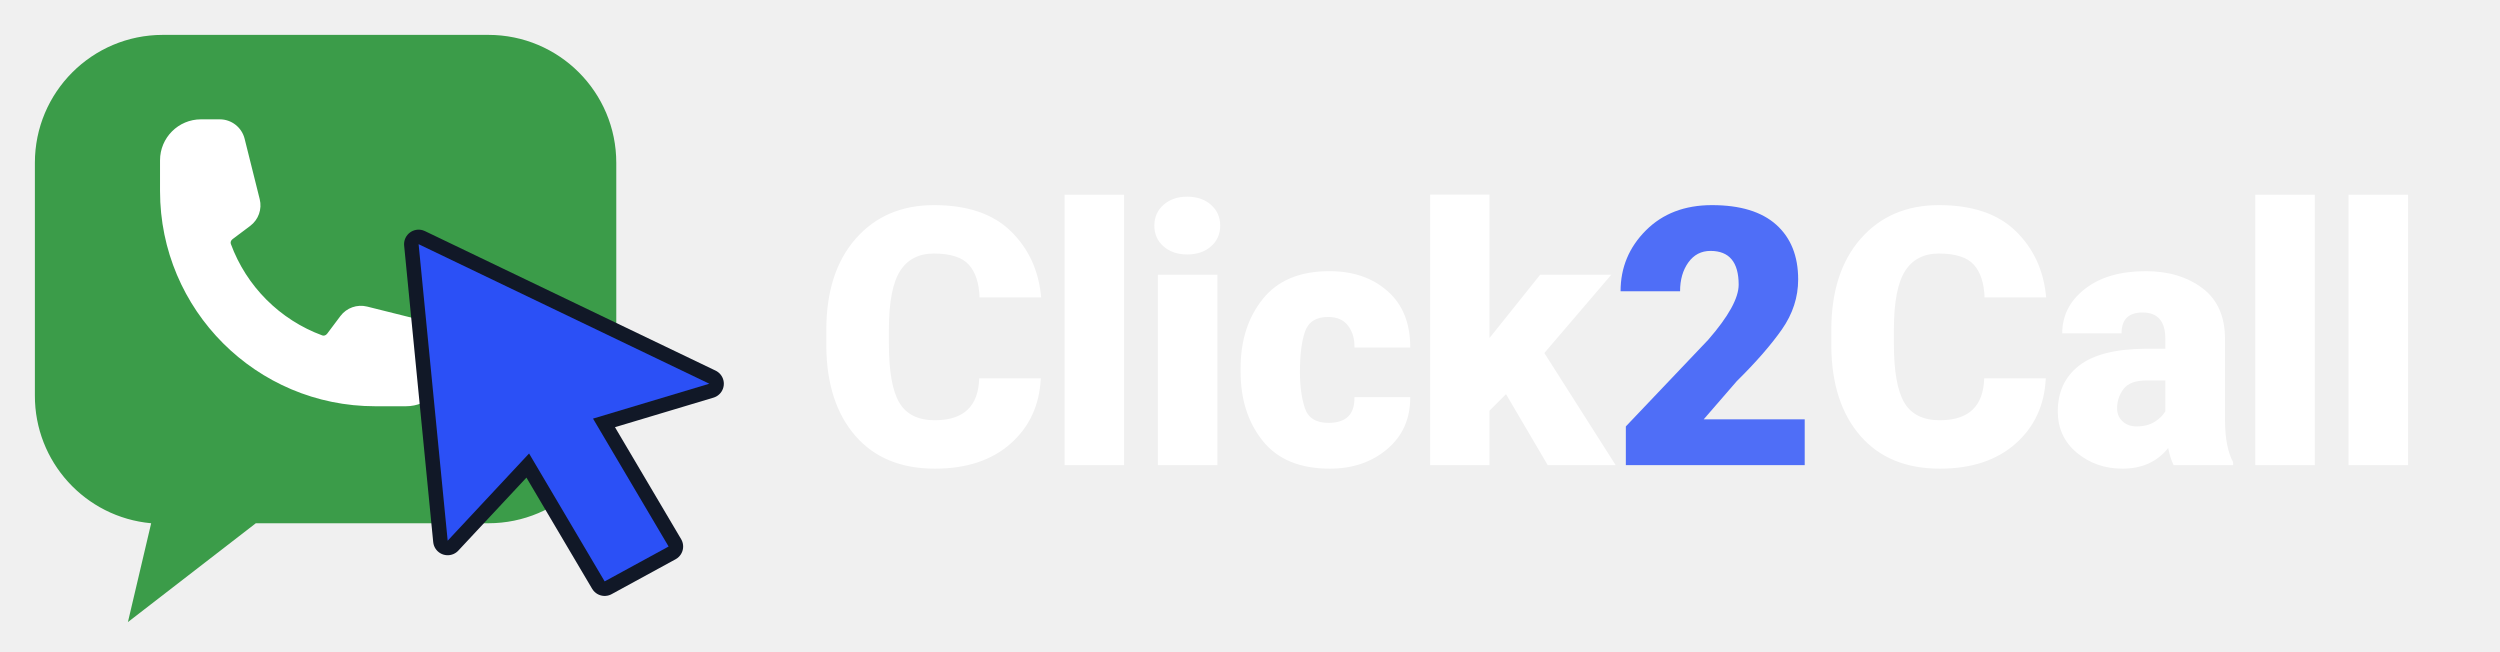
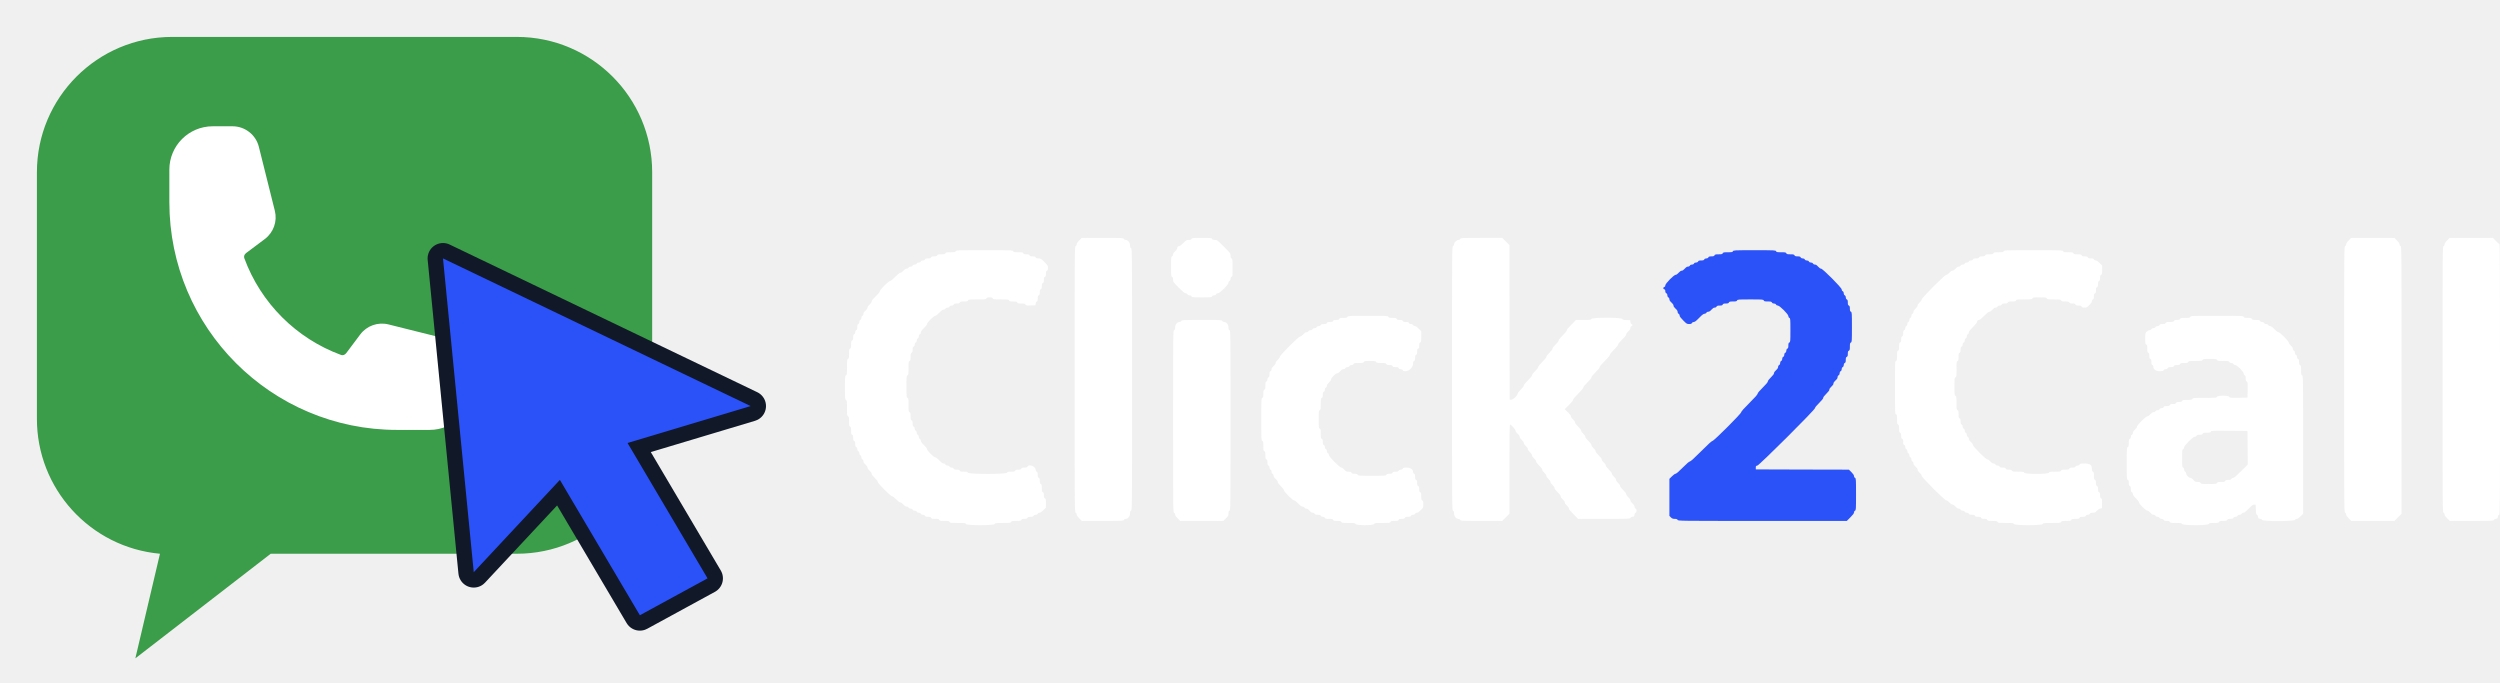
- <svg xmlns="http://www.w3.org/2000/svg" viewBox="0 0 430 112" role="img" aria-label="Click2Call">
-   <path d="M28 6h56a22 22 0 0 1 22 22v40a22 22 0 0 1-22 22H44l-22 17 4-17a22 22 0 0 1-20-22V28A22 22 0 0 1 28 6z" fill="#3B9C49" />
-   <g transform="translate(24 17) scale(2.35)" fill="#fff">
-     <path d="M1.5 4.5a3 3 0 013-3h1.372c.86 0 1.61.586 1.819 1.42l1.105 4.423a1.875 1.875 0 01-.694 1.955l-1.293.97c-.135.101-.164.249-.126.352a11.285 11.285 0 006.697 6.697c.103.038.25.009.352-.126l.97-1.293a1.875 1.875 0 011.955-.694l4.423 1.105c.834.209 1.42.959 1.42 1.82V19.5a3 3 0 01-3 3h-2.25C8.552 22.5 1.5 15.448 1.5 6.75V4.5z" />
+ <svg xmlns="http://www.w3.org/2000/svg" viewBox="0 0 1219 333" role="img" aria-labelledby="t">
+   <g transform="scale(3)">
+     <path d="M28 6h56a22 22 0 0 1 22 22v40a22 22 0 0 1-22 22H44l-22 17 4-17a22 22 0 0 1-20-22V28A22 22 0 0 1 28 6z" fill="#3B9C49" />
+     <g transform="translate(24 17) scale(2.35)" fill="#fff">
+       <path d="M1.5 4.5a3 3 0 013-3h1.372c.86 0 1.61.586 1.819 1.42l1.105 4.423a1.875 1.875 0 01-.694 1.955l-1.293.97c-.135.101-.164.249-.126.352a11.285 11.285 0 006.697 6.697c.103.038.25.009.352-.126l.97-1.293a1.875 1.875 0 011.955-.694l4.423 1.105c.834.209 1.42.959 1.42 1.82V19.5a3 3 0 01-3 3h-2.25C8.552 22.5 1.5 15.448 1.5 6.75V4.5z" />
+     </g>
+     <path d="M72 42l50 24-20 6 13 22-11 6-13-22-14 15z" fill="#2B51F8" stroke="#111827" stroke-width="5" stroke-linejoin="round" paint-order="stroke" />
  </g>
-   <path d="M72 42l50 24-20 6 13 22-11 6-13-22-14 15z" fill="#2B50F6" stroke="#111827" stroke-width="5" stroke-linejoin="round" paint-order="stroke" />
-   <text x="140" y="80" font-family="ui-sans-serif,system-ui,-apple-system,'Segoe UI',Roboto,Helvetica,Arial,sans-serif" font-size="62" font-weight="800" letter-spacing="-1" fill="#fff">Click<tspan fill="#4F6EF7">2</tspan>Call</text>
+   <g transform="scale(0.25)">
+     <g transform="translate(0,1332) scale(0.1,-0.1)" fill="#2b51f8">
+       <path d="M33800 8420 c-9 -18 -21 -20 -100 -20 -79 0 -91 -2 -100 -20 -9 -17 -21 -20 -80 -20 -59 0 -71 -3 -80 -20 -8 -16 -21 -20 -60 -20 -39 0 -52 -4 -60 -20 -7 -13 -21 -20 -40 -20 -19 0 -33 -7 -40 -20 -8 -16 -21 -20 -60 -20 -39 0 -52 -4 -60 -20 -7 -13 -21 -20 -40 -20 -19 0 -33 -7 -40 -20 -7 -13 -21 -20 -40 -20 -19 0 -33 -7 -40 -20 -7 -12 -21 -20 -38 -20 -19 0 -37 -12 -62 -40 -23 -26 -44 -40 -60 -40 -16 0 -37 -14 -60 -40 -21 -24 -44 -40 -58 -40 -34 0 -202 -171 -202 -206 0 -17 -6 -28 -20 -31 -11 -3 -20 -13 -20 -23 0 -10 9 -20 20 -23 15 -4 20 -14 20 -36 0 -20 7 -34 20 -41 13 -7 20 -21 20 -40 0 -19 7 -33 20 -40 12 -7 20 -21 20 -38 0 -19 12 -37 40 -62 26 -23 40 -44 40 -60 0 -16 14 -37 40 -60 28 -25 40 -43 40 -62 0 -17 8 -31 20 -38 12 -6 20 -21 20 -36 0 -17 21 -45 70 -94 65 -66 72 -70 114 -70 35 0 48 5 56 20 6 12 21 20 36 20 19 0 47 21 104 80 57 59 85 80 104 80 15 0 30 8 36 20 7 12 21 20 38 20 19 0 37 12 62 40 25 28 43 40 62 40 17 0 31 8 38 20 8 16 21 20 60 20 39 0 52 4 60 20 8 16 21 20 60 20 39 0 52 4 60 20 9 17 21 20 80 20 59 0 71 3 80 20 10 19 21 20 260 20 239 0 250 -1 260 -20 9 -17 21 -20 80 -20 59 0 71 -3 80 -20 7 -13 21 -20 40 -20 19 0 33 -7 40 -20 6 -12 21 -20 36 -20 35 0 204 -169 204 -204 0 -15 8 -30 20 -36 19 -10 20 -21 20 -240 0 -219 -1 -230 -20 -240 -16 -8 -20 -21 -20 -60 0 -39 -4 -52 -20 -60 -13 -7 -20 -21 -20 -40 0 -19 -7 -33 -20 -40 -13 -7 -20 -21 -20 -40 0 -19 -7 -33 -20 -40 -13 -7 -20 -21 -20 -40 0 -19 -7 -33 -20 -40 -13 -7 -20 -21 -20 -40 0 -19 -7 -33 -20 -40 -12 -7 -20 -21 -20 -38 0 -19 -12 -37 -40 -62 -25 -22 -40 -44 -40 -59 0 -15 -20 -43 -60 -81 -37 -36 -60 -66 -60 -80 0 -14 -34 -55 -100 -120 -64 -63 -100 -106 -100 -120 0 -14 -54 -75 -160 -180 -103 -103 -160 -166 -160 -180 0 -28 -532 -560 -560 -560 -14 0 -91 -70 -220 -200 -132 -133 -206 -200 -220 -200 -14 0 -63 -43 -140 -120 -77 -78 -126 -120 -140 -120 -12 0 -42 -22 -70 -50 l-50 -49 0 -361 0 -362 29 -29 c24 -23 38 -29 75 -29 35 0 48 -5 56 -20 11 -20 21 -20 1656 -20 l1645 0 69 70 c49 49 70 77 70 94 0 15 8 30 20 36 19 10 20 21 20 320 0 299 -1 310 -20 320 -12 6 -20 21 -20 36 0 17 -16 41 -49 74 l-50 50 -908 2 -908 3 0 35 c0 31 3 35 28 38 38 5 1127 1090 1127 1123 0 13 31 51 80 99 52 51 80 86 80 100 0 14 22 44 60 80 40 38 60 66 60 81 0 15 15 37 40 59 26 23 40 44 40 60 0 16 14 37 40 60 28 25 40 43 40 62 0 17 8 31 20 38 13 7 20 21 20 40 0 19 7 33 20 40 13 7 20 21 20 40 0 19 7 33 20 40 13 7 20 21 20 40 0 19 7 33 20 40 16 8 20 21 20 60 0 39 4 52 20 60 16 8 20 21 20 60 0 39 4 52 20 60 17 9 20 21 20 80 0 59 3 71 20 80 19 10 20 21 20 300 0 279 -1 290 -20 300 -16 8 -20 21 -20 60 0 39 -4 52 -20 60 -16 8 -20 21 -20 60 0 39 -4 52 -20 60 -13 7 -20 21 -20 40 0 19 -7 33 -20 40 -13 7 -20 21 -20 40 0 19 -7 33 -20 40 -12 6 -20 21 -20 35 0 34 -369 405 -402 405 -14 0 -37 16 -58 40 -25 28 -43 40 -62 40 -17 0 -31 8 -38 20 -7 13 -21 20 -40 20 -19 0 -33 7 -40 20 -7 13 -21 20 -40 20 -19 0 -33 7 -40 20 -7 13 -21 20 -40 20 -19 0 -33 7 -40 20 -8 16 -21 20 -60 20 -39 0 -52 4 -60 20 -9 17 -21 20 -80 20 -59 0 -71 3 -80 20 -9 18 -21 20 -100 20 -79 0 -91 2 -100 20 -10 19 -21 20 -420 20 -399 0 -410 -1 -420 -20z " />
+     </g>
+     <g transform="translate(0,1332) scale(0.1,-0.1)" fill="#ffffff">
+       <path d="M21048 8630 c-32 -32 -48 -58 -48 -74 0 -15 -8 -30 -20 -36 -20 -11 -20 -21 -20 -2600 0 -2579 0 -2589 20 -2600 12 -6 20 -21 20 -36 0 -17 16 -41 50 -74 l49 -50 405 0 c395 0 406 1 416 20 6 12 21 20 36 20 43 0 84 50 84 104 0 35 5 48 20 56 20 11 20 21 20 2560 0 2539 0 2549 -20 2560 -15 8 -20 21 -20 56 0 54 -41 104 -84 104 -15 0 -30 8 -36 20 -10 20 -21 20 -418 19 l-407 0 -47 -49z M23240 8660 c-8 -16 -21 -20 -56 -20 -43 0 -50 -4 -103 -59 -40 -41 -66 -60 -87 -63 -24 -2 -30 -8 -32 -33 -3 -19 -18 -43 -43 -66 -26 -24 -39 -44 -39 -62 0 -16 -8 -30 -20 -37 -19 -10 -20 -21 -20 -200 0 -179 1 -190 20 -200 15 -8 20 -21 20 -56 0 -43 3 -47 110 -154 81 -81 116 -110 134 -110 15 0 30 -8 36 -20 7 -13 21 -20 40 -20 19 0 33 -7 40 -20 10 -19 21 -20 200 -20 179 0 190 1 200 20 7 13 21 20 40 20 19 0 33 7 40 20 6 12 21 20 36 20 35 0 204 169 204 204 0 15 8 30 20 36 13 7 20 21 20 40 0 19 7 33 20 40 19 10 20 21 20 180 0 159 -1 170 -20 180 -15 8 -20 21 -20 56 0 44 -2 46 -130 174 -128 128 -130 130 -174 130 -35 0 -48 5 -56 20 -10 19 -21 20 -200 20 -179 0 -190 -1 -200 -20z M28480 8660 c-6 -12 -21 -20 -36 -20 -33 0 -84 -51 -84 -84 0 -15 -8 -30 -20 -36 -20 -11 -20 -21 -20 -2580 0 -2559 0 -2569 20 -2580 15 -8 20 -21 20 -56 0 -54 41 -104 84 -104 15 0 30 -8 36 -20 10 -19 21 -20 416 -20 l405 0 69 70 70 69 0 871 c0 653 3 870 12 870 21 0 108 -98 108 -122 0 -14 16 -37 40 -58 26 -23 40 -44 40 -60 0 -16 14 -37 40 -60 26 -23 40 -44 40 -60 0 -16 14 -37 40 -60 26 -23 40 -44 40 -60 0 -16 14 -37 40 -60 26 -23 40 -44 40 -60 0 -16 14 -37 40 -60 25 -22 40 -44 40 -59 0 -15 20 -43 60 -81 40 -38 60 -66 60 -81 0 -15 15 -37 40 -59 26 -23 40 -44 40 -60 0 -16 14 -37 40 -60 26 -23 40 -44 40 -60 0 -16 14 -37 40 -60 25 -22 40 -44 40 -59 0 -15 20 -43 60 -81 40 -38 60 -66 60 -81 0 -15 15 -37 40 -59 26 -23 40 -44 40 -60 0 -16 14 -37 40 -60 24 -21 40 -44 40 -58 0 -15 30 -52 90 -112 l89 -90 505 0 c490 0 506 1 516 19 6 12 23 21 43 23 28 3 32 7 35 35 2 20 11 37 23 43 26 15 26 66 -1 80 -12 7 -20 21 -20 38 0 19 -12 37 -40 62 -26 23 -40 44 -40 60 0 16 -14 37 -40 60 -25 22 -40 44 -40 59 0 15 -20 43 -60 81 -40 38 -60 66 -60 81 0 15 -15 37 -40 59 -26 23 -40 44 -40 60 0 16 -14 37 -40 60 -25 22 -40 44 -40 59 0 15 -20 43 -60 81 -40 38 -60 66 -60 81 0 15 -15 37 -40 59 -25 22 -40 44 -40 59 0 15 -20 43 -60 81 -40 38 -60 66 -60 81 0 15 -15 37 -40 59 -25 22 -40 44 -40 59 0 15 -20 43 -60 81 -40 38 -60 66 -60 81 0 15 -15 37 -40 59 -25 22 -40 44 -40 59 0 15 -20 43 -60 81 -40 38 -60 66 -60 81 0 15 -15 37 -40 59 -25 22 -40 44 -40 59 0 15 -20 43 -61 82 l-61 59 81 79 c52 51 81 87 81 101 0 14 35 56 100 120 65 64 100 106 100 120 0 14 29 50 80 100 51 50 80 86 80 100 0 14 29 50 80 100 51 50 80 86 80 100 0 14 35 56 100 120 65 64 100 106 100 120 0 14 29 50 80 100 51 50 80 86 80 100 0 14 29 50 80 100 55 53 80 86 80 102 0 14 15 36 40 58 29 25 40 43 40 63 0 20 6 30 20 34 25 7 26 29 1 43 -12 6 -21 23 -23 43 l-3 32 -72 3 c-60 2 -75 6 -83 22 -17 31 -583 31 -600 0 -10 -19 -21 -20 -156 -20 l-145 0 -89 -90 c-57 -56 -90 -97 -90 -111 0 -13 -30 -50 -80 -99 -52 -51 -80 -86 -80 -100 0 -14 -22 -44 -60 -80 -38 -37 -60 -66 -60 -80 0 -14 -22 -43 -60 -80 -38 -36 -60 -66 -60 -80 0 -14 -28 -49 -80 -100 -52 -51 -80 -86 -80 -100 0 -14 -22 -44 -60 -80 -38 -36 -60 -66 -60 -80 0 -14 -28 -49 -80 -100 -52 -51 -80 -86 -80 -100 0 -14 -22 -44 -60 -80 -37 -36 -60 -66 -60 -79 0 -35 -94 -123 -128 -119 l-27 3 -3 1508 -2 1508 -70 69 -69 70 -405 0 c-395 0 -406 -1 -416 -20z M45808 8630 c-32 -32 -48 -58 -48 -74 0 -15 -8 -30 -20 -36 -20 -11 -20 -21 -20 -2600 0 -2579 0 -2589 20 -2600 12 -6 20 -21 20 -36 0 -17 16 -41 50 -74 l49 -50 421 0 421 0 69 70 70 69 0 2605 c0 2595 0 2605 -20 2616 -12 6 -20 21 -20 36 0 17 -16 41 -50 74 l-49 50 -423 -1 -423 0 -47 -49z M47728 8630 c-32 -32 -48 -58 -48 -74 0 -15 -8 -30 -20 -36 -20 -11 -20 -21 -20 -2600 0 -2579 0 -2589 20 -2600 12 -6 20 -21 20 -36 0 -17 16 -41 50 -74 l49 -50 425 0 c410 0 426 1 436 19 6 12 23 21 43 23 28 3 32 7 35 37 2 23 9 35 23 38 19 5 19 46 19 2644 0 1927 -3 2639 -11 2639 -6 0 -37 27 -69 60 l-58 60 -423 -1 -424 0 -47 -49z M18640 8420 c-9 -18 -21 -20 -100 -20 -79 0 -91 -2 -100 -20 -9 -17 -21 -20 -80 -20 -59 0 -71 -3 -80 -20 -8 -16 -21 -20 -60 -20 -39 0 -52 -4 -60 -20 -8 -16 -21 -20 -60 -20 -39 0 -52 -4 -60 -20 -7 -13 -21 -20 -40 -20 -19 0 -33 -7 -40 -20 -7 -13 -21 -20 -40 -20 -19 0 -33 -7 -40 -20 -7 -13 -21 -20 -40 -20 -19 0 -33 -7 -40 -20 -7 -13 -21 -20 -40 -20 -19 0 -33 -7 -40 -20 -7 -12 -21 -20 -38 -20 -19 0 -37 -12 -62 -40 -22 -25 -44 -40 -58 -40 -16 0 -49 -25 -102 -80 -49 -50 -86 -80 -99 -80 -29 0 -201 -172 -201 -201 0 -13 -30 -50 -80 -99 -55 -53 -80 -86 -80 -102 0 -14 -15 -36 -40 -58 -26 -23 -40 -44 -40 -60 0 -16 -14 -37 -40 -60 -28 -25 -40 -43 -40 -62 0 -17 -8 -31 -20 -38 -13 -7 -20 -21 -20 -40 0 -19 -7 -33 -20 -40 -13 -7 -20 -21 -20 -40 0 -19 -7 -33 -20 -40 -16 -8 -20 -21 -20 -60 0 -39 -4 -52 -20 -60 -13 -7 -20 -21 -20 -40 0 -19 -7 -33 -20 -40 -16 -8 -20 -21 -20 -60 0 -39 -4 -52 -20 -60 -17 -9 -20 -21 -20 -80 0 -59 -3 -71 -20 -80 -18 -9 -20 -21 -20 -100 0 -79 -2 -91 -20 -100 -19 -10 -20 -21 -20 -160 0 -139 -1 -150 -20 -160 -19 -10 -20 -21 -20 -240 0 -219 1 -230 20 -240 19 -10 20 -21 20 -160 0 -139 1 -150 20 -160 18 -9 20 -21 20 -100 0 -79 2 -91 20 -100 17 -9 20 -21 20 -80 0 -59 3 -71 20 -80 16 -8 20 -21 20 -60 0 -39 4 -52 20 -60 16 -8 20 -21 20 -60 0 -39 4 -52 20 -60 13 -7 20 -21 20 -40 0 -19 7 -33 20 -40 13 -7 20 -21 20 -40 0 -19 7 -33 20 -40 13 -7 20 -21 20 -40 0 -19 7 -33 20 -40 12 -7 20 -21 20 -38 0 -19 12 -37 40 -62 26 -23 40 -44 40 -60 0 -16 14 -37 40 -60 25 -22 40 -44 40 -59 0 -15 20 -43 60 -81 36 -35 60 -66 60 -79 0 -29 252 -281 281 -281 13 0 44 -24 79 -60 38 -40 66 -60 81 -60 15 0 37 -15 59 -40 25 -28 43 -40 62 -40 17 0 31 -8 38 -20 7 -13 21 -20 40 -20 19 0 33 -7 40 -20 7 -13 21 -20 40 -20 19 0 33 -7 40 -20 7 -13 21 -20 40 -20 19 0 33 -7 40 -20 7 -13 21 -20 40 -20 19 0 33 -7 40 -20 8 -16 21 -20 60 -20 39 0 52 -4 60 -20 9 -17 21 -20 80 -20 59 0 71 -3 80 -20 9 -18 21 -20 100 -20 79 0 91 -2 100 -20 10 -19 21 -20 160 -20 139 0 150 -1 160 -20 17 -31 543 -31 560 0 10 19 21 20 160 20 139 0 150 1 160 20 9 18 21 20 100 20 79 0 91 2 100 20 8 16 21 20 60 20 39 0 52 4 60 20 8 16 21 20 60 20 39 0 52 4 60 20 7 13 21 20 40 20 19 0 33 7 40 20 6 12 21 20 36 20 17 0 41 16 74 50 l50 49 0 85 c0 75 -2 87 -20 96 -16 8 -20 21 -20 60 0 39 -4 52 -20 60 -17 9 -20 21 -20 80 0 59 -3 71 -20 80 -16 8 -20 21 -20 60 0 39 -4 52 -20 60 -16 8 -20 21 -20 60 0 39 -4 52 -20 60 -12 6 -20 21 -20 36 0 67 -131 119 -160 64 -8 -16 -21 -20 -60 -20 -39 0 -52 -4 -60 -20 -8 -16 -21 -20 -60 -20 -39 0 -52 -4 -60 -20 -9 -17 -21 -20 -80 -20 -59 0 -71 -3 -80 -20 -17 -31 -743 -31 -760 0 -9 17 -21 20 -80 20 -59 0 -71 3 -80 20 -8 16 -21 20 -60 20 -39 0 -52 4 -60 20 -7 13 -21 20 -40 20 -19 0 -33 7 -40 20 -7 13 -21 20 -40 20 -19 0 -33 7 -40 20 -6 12 -21 20 -36 20 -19 0 -43 17 -84 60 -35 37 -66 60 -79 60 -29 0 -161 132 -161 161 0 13 -23 44 -60 79 -43 41 -60 65 -60 84 0 15 -8 30 -20 36 -13 7 -20 21 -20 40 0 19 -7 33 -20 40 -13 7 -20 21 -20 40 0 19 -7 33 -20 40 -13 7 -20 21 -20 40 0 19 -7 33 -20 40 -16 8 -20 21 -20 60 0 39 -4 52 -20 60 -17 9 -20 21 -20 80 0 59 -3 71 -20 80 -18 10 -20 21 -20 140 0 119 -2 130 -20 140 -19 10 -20 21 -20 220 0 199 1 210 20 220 18 10 20 21 20 140 0 119 2 130 20 140 17 9 20 21 20 80 0 59 3 71 20 80 16 8 20 21 20 60 0 39 4 52 20 60 13 7 20 21 20 40 0 19 7 33 20 40 13 7 20 21 20 40 0 19 7 33 20 40 13 7 20 21 20 40 0 19 7 33 20 40 12 6 20 21 20 36 0 19 17 43 60 84 37 35 60 66 60 79 0 29 132 161 161 161 13 0 44 23 79 60 41 43 65 60 84 60 15 0 30 8 36 20 7 13 21 20 40 20 19 0 33 7 40 20 7 13 21 20 40 20 19 0 33 7 40 20 8 16 21 20 60 20 39 0 52 4 60 20 9 17 21 20 80 20 59 0 71 3 80 20 10 19 21 20 180 20 159 0 170 1 180 20 8 16 21 20 60 20 39 0 52 -4 60 -20 10 -19 21 -20 160 -20 139 0 150 -1 160 -20 9 -17 21 -20 80 -20 59 0 71 -3 80 -20 9 -17 21 -20 80 -20 59 0 71 -3 80 -20 10 -19 19 -20 103 -18 l92 3 3 32 c2 20 11 37 23 43 15 8 19 21 19 60 0 39 4 52 20 60 16 8 20 21 20 60 0 39 4 52 20 60 16 8 20 21 20 60 0 39 4 52 20 60 16 8 20 21 20 60 0 39 4 52 20 60 16 8 20 21 20 60 0 39 4 52 20 60 15 8 20 21 20 56 0 42 -4 49 -70 114 -65 66 -72 70 -114 70 -35 0 -48 5 -56 20 -8 16 -21 20 -60 20 -39 0 -52 4 -60 20 -8 16 -21 20 -60 20 -39 0 -52 4 -60 20 -9 18 -21 20 -100 20 -79 0 -91 2 -100 20 -11 20 -21 20 -560 20 -539 0 -549 0 -560 -20z M39080 8420 c-9 -18 -21 -20 -100 -20 -79 0 -91 -2 -100 -20 -9 -17 -21 -20 -80 -20 -59 0 -71 -3 -80 -20 -8 -16 -21 -20 -60 -20 -39 0 -52 -4 -60 -20 -8 -16 -21 -20 -60 -20 -39 0 -52 -4 -60 -20 -7 -13 -21 -20 -40 -20 -19 0 -33 -7 -40 -20 -7 -13 -21 -20 -40 -20 -19 0 -33 -7 -40 -20 -7 -13 -21 -20 -40 -20 -19 0 -33 -7 -40 -20 -7 -12 -21 -20 -38 -20 -19 0 -37 -12 -62 -40 -23 -26 -44 -40 -60 -40 -16 0 -37 -14 -60 -40 -21 -24 -44 -40 -58 -40 -32 0 -482 -450 -482 -482 0 -14 -16 -37 -40 -58 -26 -23 -40 -44 -40 -60 0 -16 -14 -37 -40 -60 -28 -25 -40 -43 -40 -62 0 -17 -8 -31 -20 -38 -13 -7 -20 -21 -20 -40 0 -19 -7 -33 -20 -40 -13 -7 -20 -21 -20 -40 0 -19 -7 -33 -20 -40 -13 -7 -20 -21 -20 -40 0 -19 -7 -33 -20 -40 -13 -7 -20 -21 -20 -40 0 -19 -7 -33 -20 -40 -16 -8 -20 -21 -20 -60 0 -39 -4 -52 -20 -60 -16 -8 -20 -21 -20 -60 0 -39 -4 -52 -20 -60 -17 -9 -20 -21 -20 -80 0 -59 -3 -71 -20 -80 -18 -9 -20 -21 -20 -100 0 -79 -2 -91 -20 -100 -20 -10 -20 -21 -20 -520 0 -499 0 -510 20 -520 18 -9 20 -21 20 -100 0 -79 2 -91 20 -100 17 -9 20 -21 20 -80 0 -59 3 -71 20 -80 16 -8 20 -21 20 -60 0 -39 4 -52 20 -60 16 -8 20 -21 20 -60 0 -39 4 -52 20 -60 13 -7 20 -21 20 -40 0 -19 7 -33 20 -40 13 -7 20 -21 20 -40 0 -19 7 -33 20 -40 13 -7 20 -21 20 -40 0 -19 7 -33 20 -40 13 -7 20 -21 20 -40 0 -19 7 -33 20 -40 12 -7 20 -21 20 -38 0 -19 12 -37 40 -62 26 -23 40 -44 40 -60 0 -16 14 -37 40 -60 24 -21 40 -44 40 -58 0 -32 450 -482 482 -482 14 0 37 -16 58 -40 23 -26 44 -40 60 -40 16 0 37 -14 60 -40 25 -28 43 -40 62 -40 17 0 31 -8 38 -20 7 -13 21 -20 40 -20 19 0 33 -7 40 -20 7 -13 21 -20 40 -20 19 0 33 -7 40 -20 8 -16 21 -20 60 -20 39 0 52 -4 60 -20 8 -16 21 -20 60 -20 39 0 52 -4 60 -20 8 -16 21 -20 60 -20 39 0 52 -4 60 -20 9 -18 21 -20 100 -20 79 0 91 -2 100 -20 10 -19 21 -20 160 -20 139 0 150 -1 160 -20 17 -31 543 -31 560 0 10 19 21 20 180 20 159 0 170 1 180 20 9 18 21 20 100 20 79 0 91 2 100 20 9 17 21 20 80 20 59 0 71 3 80 20 8 16 21 20 60 20 39 0 52 4 60 20 7 13 21 20 40 20 19 0 33 7 40 20 8 16 21 20 57 20 41 0 50 4 82 39 23 25 47 40 66 43 l30 3 3 92 c2 84 1 93 -18 103 -16 9 -20 21 -20 60 0 39 -4 52 -20 60 -16 8 -20 21 -20 60 0 39 -4 52 -20 60 -16 8 -20 21 -20 60 0 39 -4 52 -20 60 -17 9 -20 21 -20 80 0 59 -3 71 -20 80 -15 8 -20 21 -20 56 0 78 -36 104 -144 104 -75 0 -87 -2 -96 -20 -7 -13 -21 -20 -40 -20 -19 0 -33 -7 -40 -20 -8 -16 -21 -20 -60 -20 -39 0 -52 -4 -60 -20 -9 -17 -21 -20 -80 -20 -59 0 -71 -3 -80 -20 -10 -18 -21 -20 -120 -20 -99 0 -110 -2 -120 -20 -17 -31 -463 -31 -480 0 -10 18 -21 20 -120 20 -99 0 -110 2 -120 20 -8 16 -21 20 -60 20 -39 0 -52 4 -60 20 -8 16 -21 20 -60 20 -39 0 -52 4 -60 20 -7 13 -21 20 -40 20 -19 0 -33 7 -40 20 -7 12 -21 20 -38 20 -19 0 -37 12 -62 40 -21 24 -44 40 -58 40 -31 0 -282 251 -282 282 0 14 -16 37 -40 58 -28 25 -40 43 -40 62 0 17 -8 31 -20 38 -13 7 -20 21 -20 40 0 19 -7 33 -20 40 -13 7 -20 21 -20 40 0 19 -7 33 -20 40 -13 7 -20 21 -20 40 0 19 -7 33 -20 40 -16 8 -20 21 -20 60 0 39 -4 52 -20 60 -17 9 -20 21 -20 80 0 59 -3 71 -20 80 -18 10 -20 21 -20 140 0 119 -2 130 -20 140 -19 10 -20 21 -20 180 0 159 1 170 20 180 19 10 20 21 20 160 0 139 1 150 20 160 17 9 20 21 20 80 0 59 3 71 20 80 16 8 20 21 20 60 0 39 4 52 20 60 13 7 20 21 20 40 0 19 7 33 20 40 13 7 20 21 20 40 0 19 7 33 20 40 13 7 20 21 20 40 0 19 7 33 20 40 12 6 20 21 20 36 0 19 21 46 79 103 57 56 80 86 83 107 2 24 8 30 32 32 21 3 51 26 107 83 53 54 85 79 101 79 14 0 36 15 58 40 25 28 43 40 62 40 17 0 31 8 38 20 7 13 21 20 40 20 19 0 33 7 40 20 8 16 21 20 60 20 39 0 52 4 60 20 9 17 21 20 80 20 59 0 71 3 80 20 10 19 21 20 160 20 139 0 150 1 160 20 10 18 21 20 140 20 119 0 130 -2 140 -20 10 -18 21 -20 140 -20 119 0 130 -2 140 -20 9 -17 21 -20 80 -20 59 0 71 -3 80 -20 8 -16 21 -20 60 -20 39 0 52 -4 60 -20 8 -16 21 -20 60 -20 39 0 52 -4 60 -20 8 -15 21 -20 56 -20 41 0 50 5 94 50 34 33 50 57 50 74 0 15 8 30 20 36 16 8 20 21 20 60 0 39 4 52 20 60 16 8 20 21 20 60 0 39 4 52 20 60 16 8 20 21 20 60 0 39 4 52 20 60 16 8 20 21 20 60 0 39 4 52 20 60 18 9 20 21 20 96 l0 85 -50 49 c-33 34 -57 50 -74 50 -15 0 -30 8 -36 20 -8 16 -21 20 -60 20 -39 0 -52 4 -60 20 -8 16 -21 20 -60 20 -39 0 -52 4 -60 20 -9 17 -21 20 -80 20 -59 0 -71 3 -80 20 -9 18 -21 20 -100 20 -79 0 -91 2 -100 20 -11 20 -21 20 -580 20 -559 0 -569 0 -580 -20z M26280 7140 c-9 -17 -21 -20 -80 -20 -59 0 -71 -3 -80 -20 -8 -16 -21 -20 -60 -20 -39 0 -52 -4 -60 -20 -8 -16 -21 -20 -60 -20 -39 0 -52 -4 -60 -20 -8 -16 -21 -20 -60 -20 -39 0 -52 -4 -60 -20 -7 -13 -21 -20 -40 -20 -19 0 -33 -7 -40 -20 -7 -13 -21 -20 -40 -20 -19 0 -33 -7 -40 -20 -7 -13 -21 -20 -40 -20 -19 0 -33 -7 -40 -20 -7 -12 -21 -20 -38 -20 -19 0 -37 -12 -62 -40 -21 -24 -44 -40 -58 -40 -32 0 -402 -370 -402 -402 0 -14 -16 -37 -40 -58 -26 -23 -40 -44 -40 -60 0 -16 -14 -37 -40 -60 -28 -25 -40 -43 -40 -62 0 -17 -8 -31 -20 -38 -16 -8 -20 -21 -20 -60 0 -39 -4 -52 -20 -60 -13 -7 -20 -21 -20 -40 0 -19 -7 -33 -20 -40 -17 -9 -20 -21 -20 -80 0 -59 -3 -71 -20 -80 -17 -9 -20 -21 -20 -80 0 -59 -3 -71 -20 -80 -19 -10 -20 -21 -20 -420 0 -399 1 -410 20 -420 18 -9 20 -21 20 -100 0 -79 2 -91 20 -100 17 -9 20 -21 20 -80 0 -59 3 -71 20 -80 16 -8 20 -21 20 -60 0 -39 4 -52 20 -60 13 -7 20 -21 20 -40 0 -19 7 -33 20 -40 13 -7 20 -21 20 -40 0 -19 7 -33 20 -40 12 -7 20 -21 20 -38 0 -19 12 -37 40 -62 25 -22 40 -44 40 -59 0 -15 20 -43 60 -81 37 -35 60 -66 60 -79 0 -29 172 -201 201 -201 13 0 44 -23 79 -60 41 -43 65 -60 84 -60 15 0 30 -8 36 -20 7 -12 21 -20 38 -20 19 0 37 -12 62 -40 25 -28 43 -40 62 -40 17 0 31 -8 38 -20 8 -16 21 -20 60 -20 39 0 52 -4 60 -20 7 -13 21 -20 40 -20 19 0 33 -7 40 -20 9 -17 21 -20 80 -20 59 0 71 -3 80 -20 9 -17 21 -20 80 -20 59 0 71 -3 80 -20 10 -18 21 -20 140 -20 119 0 130 -2 140 -20 17 -31 343 -31 360 0 10 19 21 20 160 20 139 0 150 1 160 20 9 17 21 20 80 20 59 0 71 3 80 20 8 16 21 20 60 20 39 0 52 4 60 20 8 16 21 20 60 20 39 0 52 4 60 20 7 13 21 20 40 20 19 0 33 7 40 20 6 12 21 20 36 20 17 0 41 16 74 50 50 49 50 49 50 114 0 55 -3 67 -20 76 -17 9 -20 21 -20 80 0 59 -3 71 -20 80 -16 8 -20 21 -20 60 0 39 -4 52 -20 60 -16 8 -20 21 -20 60 0 39 -4 52 -20 60 -16 8 -20 21 -20 60 0 39 -4 52 -20 60 -12 6 -20 21 -20 36 0 50 -50 84 -124 84 -55 0 -67 -3 -76 -20 -7 -13 -21 -20 -40 -20 -19 0 -33 -7 -40 -20 -8 -16 -21 -20 -60 -20 -39 0 -52 -4 -60 -20 -8 -16 -21 -20 -60 -20 -39 0 -52 -4 -60 -20 -10 -19 -21 -20 -280 -20 -259 0 -270 1 -280 20 -8 16 -21 20 -60 20 -39 0 -52 4 -60 20 -8 16 -21 20 -58 20 -42 0 -51 4 -82 40 -21 24 -44 40 -58 40 -33 0 -242 211 -242 244 0 15 -8 30 -20 36 -13 7 -20 21 -20 40 0 19 -7 33 -20 40 -13 7 -20 21 -20 40 0 19 -7 33 -20 40 -16 8 -20 21 -20 60 0 39 -4 52 -20 60 -18 9 -20 21 -20 100 0 79 -2 91 -20 100 -19 10 -20 21 -20 180 0 159 1 170 20 180 18 10 20 21 20 120 0 99 2 110 20 120 16 8 20 21 20 60 0 39 4 52 20 60 13 7 20 21 20 40 0 19 7 33 20 40 12 7 20 21 20 38 0 19 12 37 40 62 25 22 40 44 40 58 0 31 91 122 122 122 14 0 36 15 58 40 25 28 43 40 62 40 17 0 31 8 38 20 7 13 21 20 40 20 19 0 33 7 40 20 7 13 21 20 40 20 19 0 33 7 40 20 9 18 21 20 100 20 79 0 91 2 100 20 10 18 21 20 120 20 99 0 110 -2 120 -20 9 -18 21 -20 100 -20 79 0 91 -2 100 -20 8 -16 21 -20 60 -20 39 0 52 -4 60 -20 8 -16 21 -20 60 -20 39 0 52 -4 60 -20 7 -13 21 -20 40 -20 19 0 33 -7 40 -20 8 -15 21 -20 56 -20 67 0 144 77 144 144 0 35 5 48 20 56 16 8 20 21 20 60 0 39 4 52 20 60 16 8 20 21 20 60 0 39 4 52 20 60 16 8 20 21 20 60 0 39 4 52 20 60 18 10 20 21 20 116 l0 105 -50 49 c-33 34 -57 50 -74 50 -15 0 -30 8 -36 20 -7 13 -21 20 -40 20 -19 0 -33 7 -40 20 -8 16 -21 20 -60 20 -39 0 -52 4 -60 20 -8 16 -21 20 -60 20 -39 0 -52 4 -60 20 -9 17 -21 20 -80 20 -59 0 -71 3 -80 20 -10 19 -21 20 -400 20 -379 0 -390 -1 -400 -20z M42720 7140 c-9 -18 -21 -20 -100 -20 -79 0 -91 -2 -100 -20 -8 -16 -21 -20 -60 -20 -39 0 -52 -4 -60 -20 -9 -17 -21 -20 -80 -20 -59 0 -71 -3 -80 -20 -8 -16 -21 -20 -60 -20 -39 0 -52 -4 -60 -20 -7 -13 -21 -20 -40 -20 -19 0 -33 -7 -40 -20 -7 -13 -21 -20 -40 -20 -19 0 -33 -7 -40 -20 -6 -12 -21 -20 -36 -20 -15 0 -38 -12 -55 -29 -28 -29 -29 -32 -29 -135 0 -95 2 -106 20 -116 17 -9 20 -21 20 -80 0 -59 3 -71 20 -80 16 -8 20 -21 20 -60 0 -39 4 -52 20 -60 16 -8 20 -21 20 -60 0 -39 4 -52 20 -60 12 -6 20 -21 20 -36 0 -50 50 -84 124 -84 55 0 67 3 76 20 7 13 21 20 40 20 19 0 33 7 40 20 8 16 21 20 60 20 39 0 52 4 60 20 8 16 21 20 60 20 39 0 52 4 60 20 9 17 21 20 80 20 59 0 71 3 80 20 10 18 21 20 140 20 119 0 130 2 140 20 10 18 21 20 140 20 119 0 130 -2 140 -20 10 -18 21 -20 120 -20 99 0 110 -2 120 -20 7 -13 21 -20 40 -20 19 0 33 -7 40 -20 6 -12 21 -20 36 -20 35 0 164 -129 164 -164 0 -15 8 -30 20 -36 16 -8 20 -21 20 -60 0 -39 4 -52 20 -60 19 -10 20 -19 18 -163 l-3 -152 -172 -3 c-164 -2 -173 -2 -183 18 -16 30 -224 31 -240 0 -10 -19 -21 -20 -240 -20 -219 0 -230 -1 -240 -20 -9 -18 -21 -20 -100 -20 -79 0 -91 -2 -100 -20 -8 -16 -21 -20 -60 -20 -39 0 -52 -4 -60 -20 -8 -16 -21 -20 -60 -20 -39 0 -52 -4 -60 -20 -8 -16 -21 -20 -60 -20 -39 0 -52 -4 -60 -20 -7 -13 -21 -20 -40 -20 -19 0 -33 -7 -40 -20 -7 -13 -21 -20 -40 -20 -19 0 -33 -7 -40 -20 -7 -12 -21 -20 -38 -20 -19 0 -37 -12 -62 -40 -21 -24 -44 -40 -58 -40 -31 0 -202 -171 -202 -202 0 -14 -16 -37 -40 -58 -28 -25 -40 -43 -40 -62 0 -17 -8 -31 -20 -38 -13 -7 -20 -21 -20 -40 0 -19 -7 -33 -20 -40 -17 -9 -20 -21 -20 -80 0 -59 -3 -71 -20 -80 -19 -10 -20 -21 -20 -320 0 -299 1 -310 20 -320 16 -8 20 -21 20 -60 0 -39 4 -52 20 -60 16 -8 20 -21 20 -60 0 -39 4 -52 20 -60 12 -6 20 -21 20 -36 0 -19 17 -43 60 -84 37 -35 60 -66 60 -79 0 -30 132 -161 162 -161 14 0 37 -16 58 -40 25 -28 43 -40 62 -40 17 0 31 -8 38 -20 7 -13 21 -20 40 -20 19 0 33 -7 40 -20 7 -13 21 -20 40 -20 19 0 33 -7 40 -20 8 -16 21 -20 60 -20 39 0 52 -4 60 -20 10 -18 21 -20 120 -20 99 0 110 -2 120 -20 17 -31 503 -31 520 0 9 18 21 20 100 20 79 0 91 2 100 20 9 17 21 20 80 20 59 0 71 3 80 20 8 16 21 20 60 20 39 0 52 4 60 20 7 13 21 20 40 20 19 0 33 7 40 20 7 13 21 20 40 20 19 0 33 7 40 20 6 12 21 20 36 20 19 0 47 22 105 81 66 67 83 80 106 77 l28 -3 3 -92 c2 -79 6 -94 22 -103 11 -6 20 -23 22 -43 3 -28 7 -32 35 -35 20 -2 37 -11 43 -23 17 -30 624 -30 640 1 6 12 21 20 36 20 17 0 41 16 74 50 l50 49 0 1345 c0 1335 0 1345 -20 1356 -18 9 -20 21 -20 100 0 79 -2 91 -20 100 -16 8 -20 21 -20 60 0 39 -4 52 -20 60 -13 7 -20 21 -20 40 0 19 -7 33 -20 40 -13 7 -20 21 -20 40 0 19 -7 33 -20 40 -12 7 -20 21 -20 38 0 19 -12 37 -40 62 -24 21 -40 44 -40 58 0 30 -171 202 -201 202 -13 0 -44 23 -79 60 -41 43 -65 60 -84 60 -15 0 -30 8 -36 20 -7 13 -21 20 -40 20 -19 0 -33 7 -40 20 -7 13 -21 20 -40 20 -19 0 -33 7 -40 20 -9 17 -21 20 -80 20 -59 0 -71 3 -80 20 -9 17 -21 20 -80 20 -59 0 -71 3 -80 20 -10 20 -21 20 -520 20 -499 0 -510 0 -520 -20z m1118 -2553 l2 -327 -130 -130 c-97 -97 -136 -130 -154 -130 -15 0 -30 -8 -36 -20 -8 -16 -21 -20 -60 -20 -39 0 -52 -4 -60 -20 -9 -17 -21 -20 -80 -20 -59 0 -71 -3 -80 -20 -10 -19 -21 -20 -160 -20 -139 0 -150 1 -160 20 -8 16 -21 20 -58 20 -42 0 -51 4 -82 40 -22 25 -44 40 -58 40 -32 0 -82 52 -82 84 0 15 -8 30 -20 36 -13 7 -20 21 -20 40 0 19 -7 33 -20 40 -19 10 -20 21 -20 180 0 159 1 170 20 180 12 6 20 21 20 36 0 35 169 204 204 204 15 0 30 8 36 20 8 16 21 20 60 20 39 0 52 4 60 20 9 17 21 20 80 20 59 0 71 3 80 20 11 20 19 20 363 18 l352 -3 3 -328z M23040 7060 c-6 -12 -21 -20 -36 -20 -43 0 -84 -50 -84 -104 0 -35 -5 -48 -20 -56 -20 -11 -20 -21 -20 -1780 0 -1759 0 -1769 20 -1780 12 -6 20 -21 20 -36 0 -17 16 -41 50 -74 l49 -50 421 0 421 0 49 50 c45 44 50 53 50 94 0 35 5 48 20 56 20 11 20 21 20 1760 0 1739 0 1749 -20 1760 -15 8 -20 21 -20 56 0 54 -41 104 -84 104 -15 0 -30 8 -36 20 -10 19 -21 20 -400 20 -379 0 -390 -1 -400 -20z" />
+     </g>
+   </g>
</svg>
